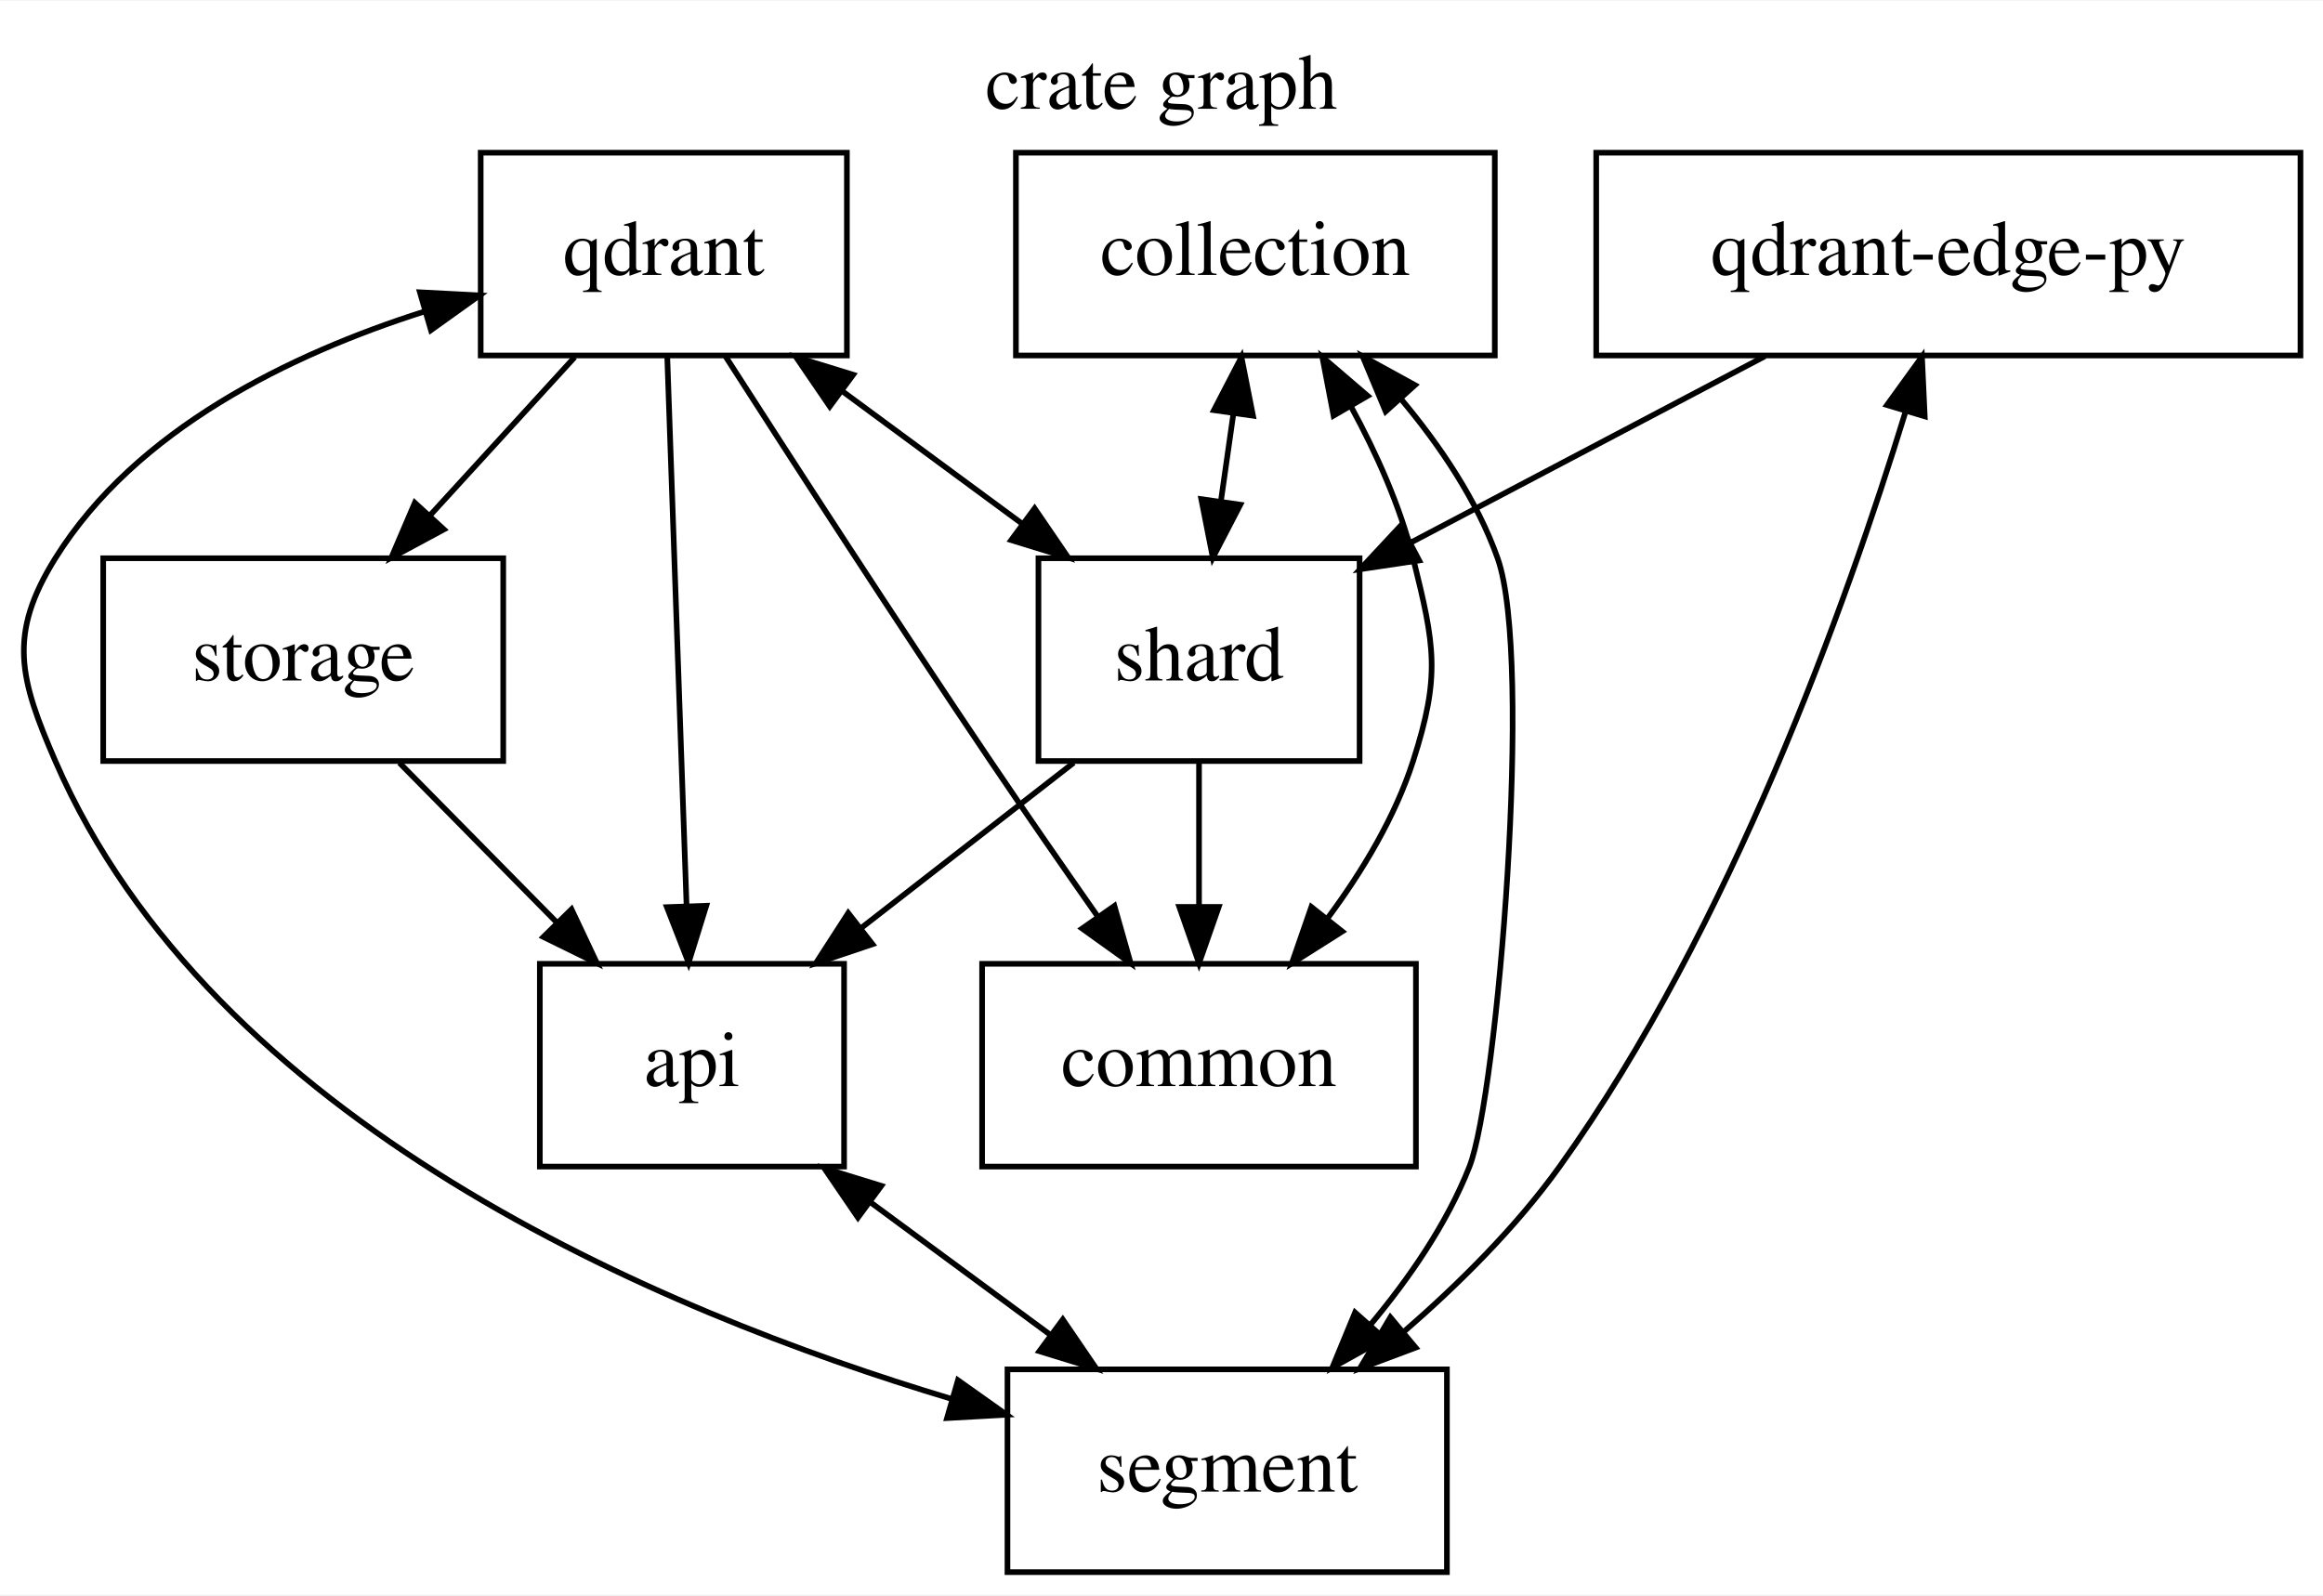
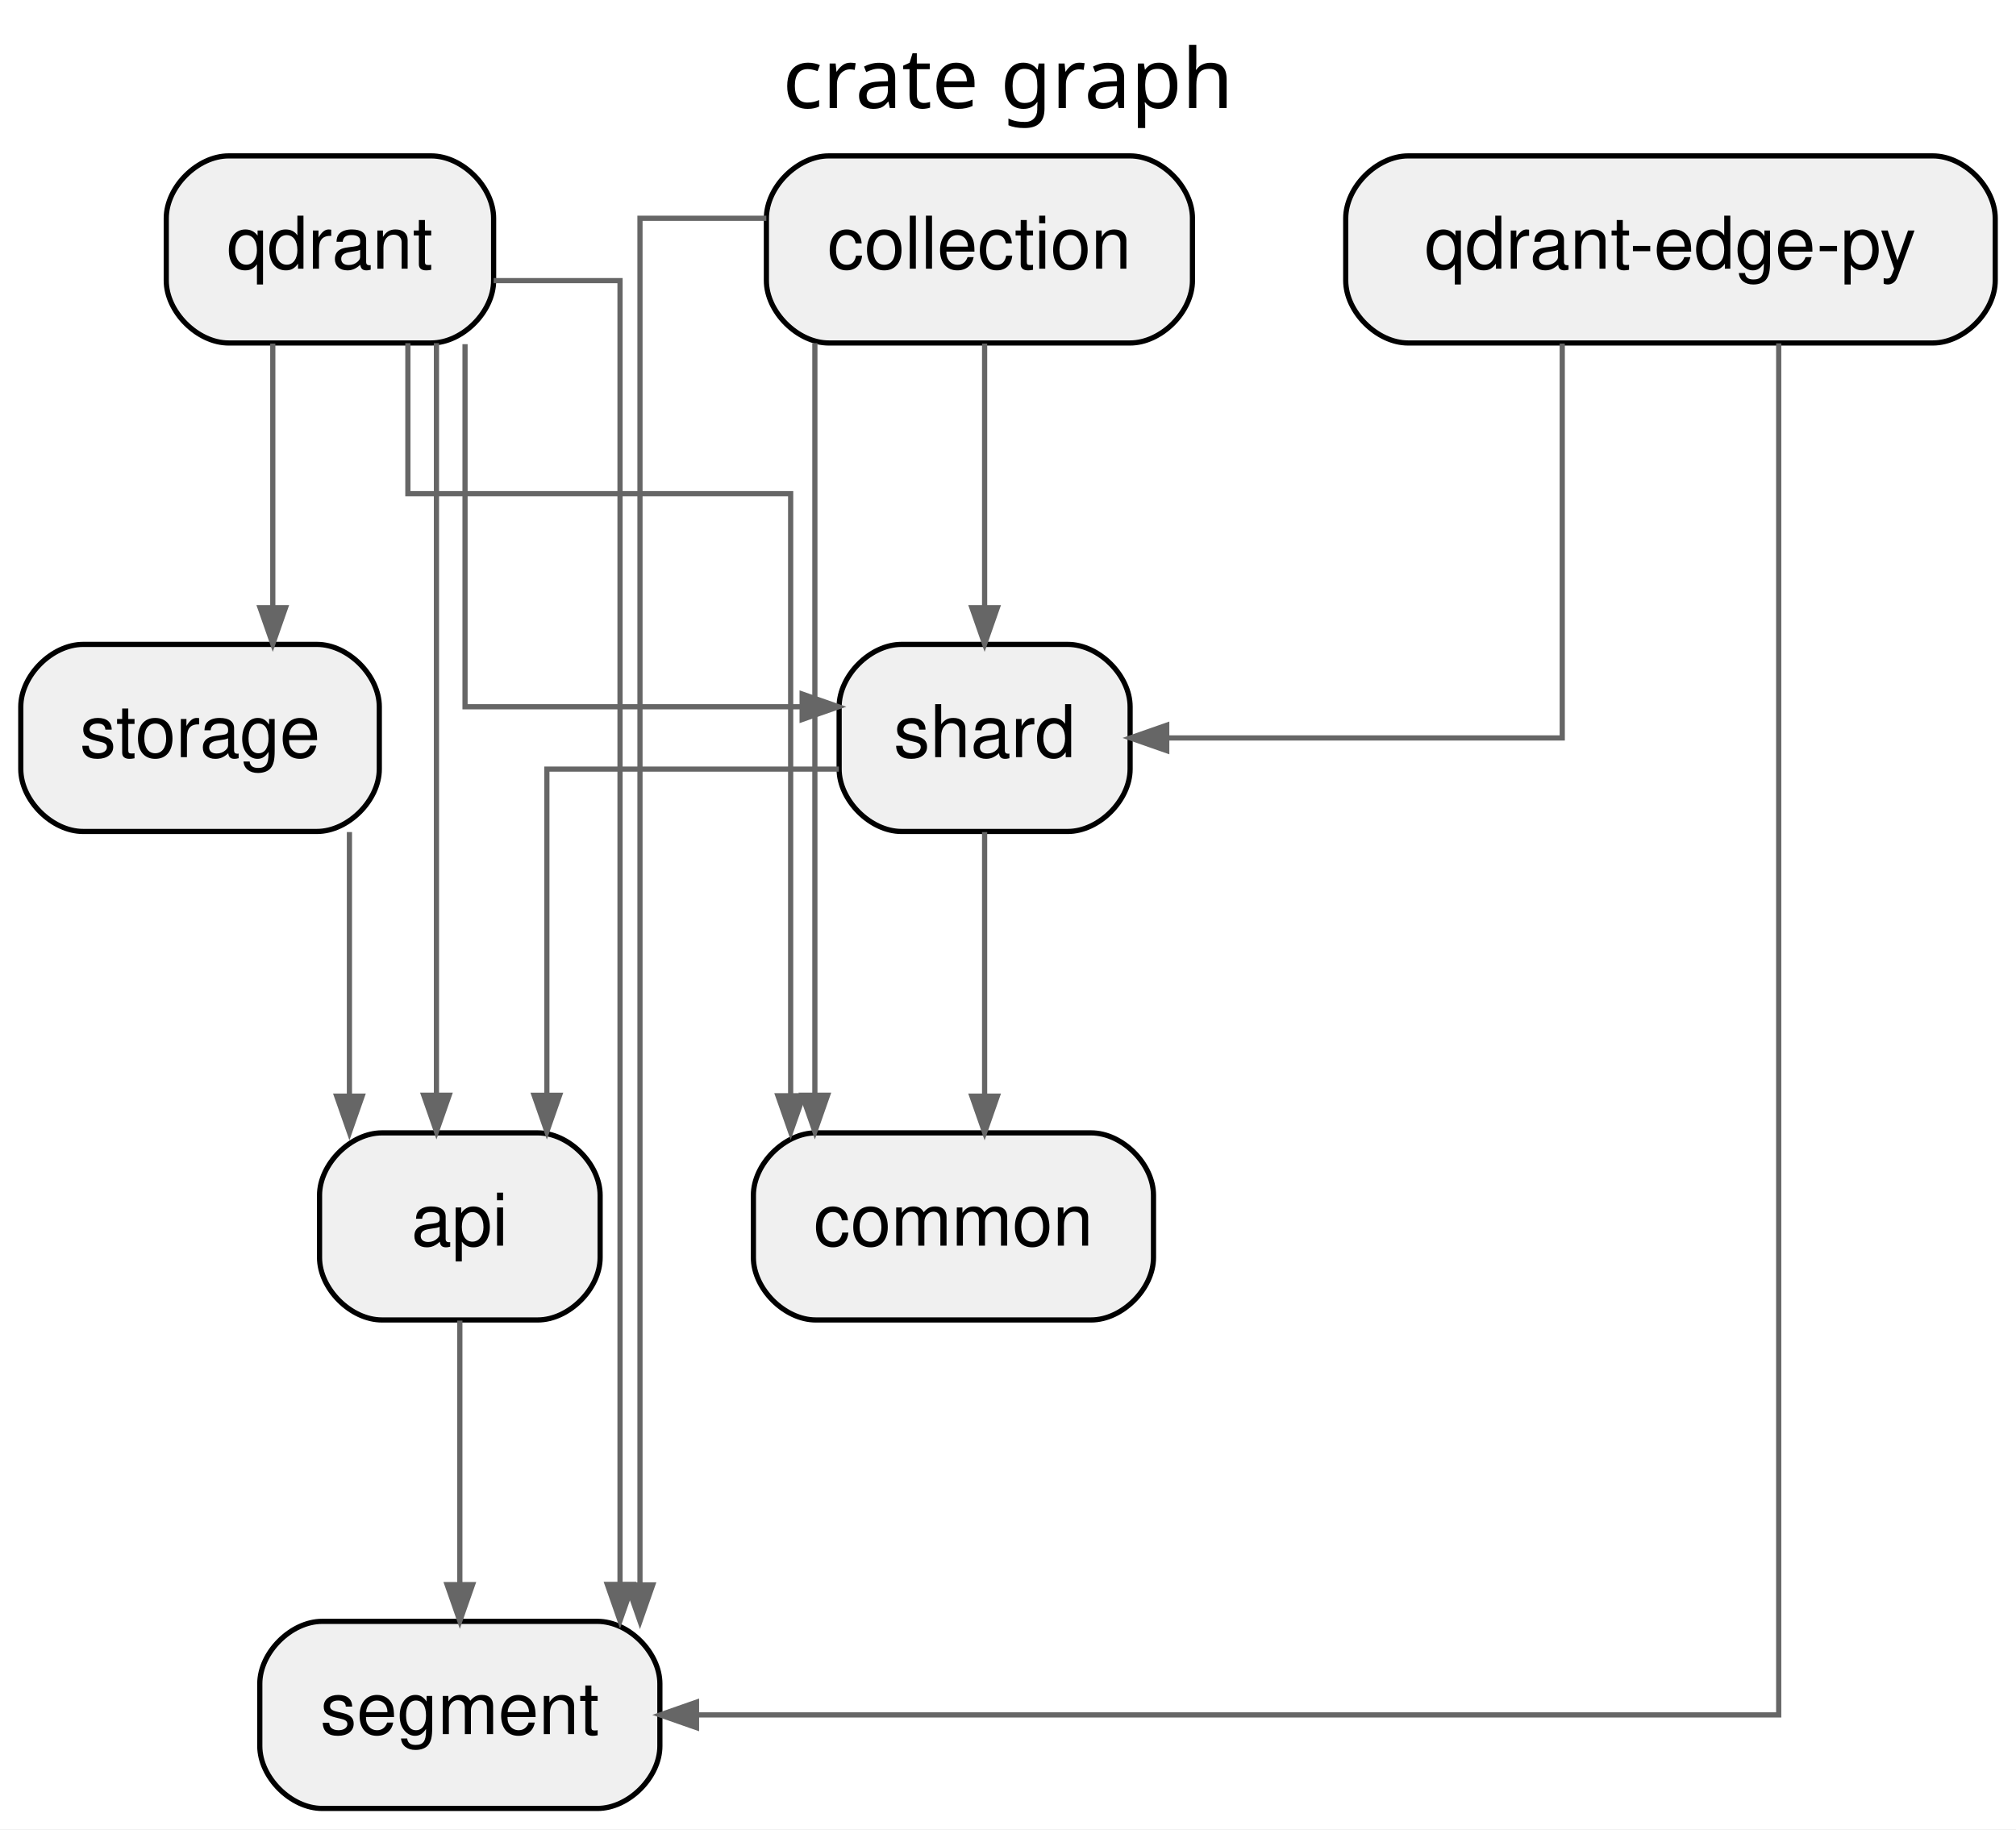
- <svg xmlns="http://www.w3.org/2000/svg" width="412pt" height="283pt" viewBox="0.00 0.00 412.32 283.00">
-   <g id="graph0" class="graph" transform="scale(1 1) rotate(0) translate(4 279)">
-     <polygon fill="white" stroke="transparent" points="-4,4 -4,-279 408.32,-279 408.32,4 -4,4" />
-     <text text-anchor="middle" x="202.16" y="-259.8" font-family="Times,serif" font-size="14.00">crate graph</text>
+ <svg xmlns="http://www.w3.org/2000/svg" width="388pt" height="352pt" viewBox="0.00 0.00 388.00 352.00">
+   <g id="graph0" class="graph" transform="scale(1 1) rotate(0) translate(4 348)">
+     <polygon fill="white" stroke="transparent" points="-4,4 -4,-348 384,-348 384,4 -4,4" />
+     <text text-anchor="middle" x="190" y="-327.2" font-family="Helvetica Bold" font-size="16.00">crate graph</text>
    <g id="node1" class="node">
-       <polygon fill="none" stroke="black" points="145.82,-108 91.82,-108 91.82,-72 145.82,-72 145.82,-108" />
-       <text text-anchor="middle" x="118.82" y="-86.3" font-family="Times,serif" font-size="14.00">api</text>
+       <path fill="#f0f0f0" stroke="black" d="M99.5,-130C99.5,-130 69.5,-130 69.5,-130 63.5,-130 57.5,-124 57.5,-118 57.5,-118 57.5,-106 57.5,-106 57.5,-100 63.5,-94 69.5,-94 69.5,-94 99.5,-94 99.5,-94 105.5,-94 111.5,-100 111.5,-106 111.5,-106 111.5,-118 111.5,-118 111.5,-124 105.5,-130 99.5,-130" />
+       <text text-anchor="middle" x="84.5" y="-108.3" font-family="Helvetica,sans-Serif" font-size="14.00">api</text>
    </g>
    <g id="node6" class="node">
-       <polygon fill="none" stroke="black" points="252.82,-36 174.82,-36 174.82,0 252.82,0 252.82,-36" />
-       <text text-anchor="middle" x="213.82" y="-14.3" font-family="Times,serif" font-size="14.00">segment</text>
+       <path fill="#f0f0f0" stroke="black" d="M111,-36C111,-36 58,-36 58,-36 52,-36 46,-30 46,-24 46,-24 46,-12 46,-12 46,-6 52,0 58,0 58,0 111,0 111,0 117,0 123,-6 123,-12 123,-12 123,-24 123,-24 123,-30 117,-36 111,-36" />
+       <text text-anchor="middle" x="84.5" y="-14.3" font-family="Helvetica,sans-Serif" font-size="14.00">segment</text>
    </g>
    <g id="edge1" class="edge">
-       <path fill="none" stroke="black" d="M150.6,-65.59C160.83,-58.05 172.15,-49.71 182.35,-42.19" />
-       <polygon fill="black" stroke="black" points="148.28,-62.95 142.31,-71.7 152.43,-68.58 148.28,-62.95" />
-       <polygon fill="black" stroke="black" points="184.64,-44.85 190.61,-36.1 180.48,-39.22 184.64,-44.85" />
+       <path fill="none" stroke="#666666" d="M84.5,-93.88C84.5,-93.88 84.5,-43.07 84.5,-43.07" />
+       <polygon fill="#666666" stroke="#666666" points="86.95,-43.07 84.5,-36.07 82.05,-43.07 86.95,-43.07" />
    </g>
    <g id="node2" class="node">
-       <polygon fill="none" stroke="black" points="261.32,-252 176.32,-252 176.32,-216 261.32,-216 261.32,-252" />
-       <text text-anchor="middle" x="218.82" y="-230.3" font-family="Times,serif" font-size="14.00">collection</text>
+       <path fill="#f0f0f0" stroke="black" d="M213.5,-318C213.5,-318 155.5,-318 155.5,-318 149.5,-318 143.5,-312 143.5,-306 143.5,-306 143.5,-294 143.5,-294 143.5,-288 149.5,-282 155.5,-282 155.5,-282 213.5,-282 213.5,-282 219.5,-282 225.5,-288 225.5,-294 225.5,-294 225.5,-306 225.5,-306 225.5,-312 219.5,-318 213.5,-318" />
+       <text text-anchor="middle" x="184.5" y="-296.3" font-family="Helvetica,sans-Serif" font-size="14.00">collection</text>
    </g>
    <g id="node3" class="node">
-       <polygon fill="none" stroke="black" points="247.32,-108 170.32,-108 170.32,-72 247.32,-72 247.32,-108" />
-       <text text-anchor="middle" x="208.82" y="-86.3" font-family="Times,serif" font-size="14.00">common</text>
+       <path fill="#f0f0f0" stroke="black" d="M206,-130C206,-130 153,-130 153,-130 147,-130 141,-124 141,-118 141,-118 141,-106 141,-106 141,-100 147,-94 153,-94 153,-94 206,-94 206,-94 212,-94 218,-100 218,-106 218,-106 218,-118 218,-118 218,-124 212,-130 206,-130" />
+       <text text-anchor="middle" x="179.5" y="-108.3" font-family="Helvetica,sans-Serif" font-size="14.00">common</text>
    </g>
    <g id="edge2" class="edge">
-       <path fill="none" stroke="black" d="M235.8,-206.93C240.3,-198.66 244.53,-189.25 246.82,-180 250.67,-164.47 251.72,-159.23 246.82,-144 243.63,-134.08 237.83,-124.44 231.7,-116.17" />
-       <polygon fill="black" stroke="black" points="232.7,-205.32 230.71,-215.72 238.75,-208.83 232.7,-205.32" />
-       <polygon fill="black" stroke="black" points="234.24,-113.74 225.29,-108.08 228.76,-118.09 234.24,-113.74" />
+       <path fill="none" stroke="#666666" d="M152.83,-281.97C152.83,-281.97 152.83,-137.25 152.83,-137.25" />
+       <polygon fill="#666666" stroke="#666666" points="155.28,-137.25 152.83,-130.25 150.38,-137.25 155.28,-137.25" />
    </g>
    <g id="edge3" class="edge">
-       <path fill="none" stroke="black" d="M244.57,-208.39C251.54,-200.1 258.16,-190.32 261.82,-180 268.18,-162.07 261.8,-84.62 256.82,-72 252.81,-61.81 246.08,-52.07 239.13,-43.78" />
-       <polygon fill="black" stroke="black" points="241.95,-206.06 237.86,-215.84 247.15,-210.74 241.95,-206.06" />
-       <polygon fill="black" stroke="black" points="241.74,-41.45 232.48,-36.31 236.52,-46.1 241.74,-41.45" />
+       <path fill="none" stroke="#666666" d="M143.49,-306C130.37,-306 119.17,-306 119.17,-306 119.17,-306 119.17,-43.02 119.17,-43.02" />
+       <polygon fill="#666666" stroke="#666666" points="121.62,-43.02 119.17,-36.02 116.72,-43.02 121.62,-43.02" />
    </g>
    <g id="node7" class="node">
-       <polygon fill="none" stroke="black" points="237.32,-180 180.32,-180 180.32,-144 237.32,-144 237.32,-180" />
-       <text text-anchor="middle" x="208.82" y="-158.3" font-family="Times,serif" font-size="14.00">shard</text>
+       <path fill="#f0f0f0" stroke="black" d="M201.5,-224C201.5,-224 169.5,-224 169.5,-224 163.5,-224 157.5,-218 157.5,-212 157.5,-212 157.5,-200 157.5,-200 157.5,-194 163.5,-188 169.5,-188 169.5,-188 201.5,-188 201.5,-188 207.5,-188 213.5,-194 213.5,-200 213.5,-200 213.5,-212 213.5,-212 213.5,-218 207.5,-224 201.5,-224" />
+       <text text-anchor="middle" x="185.5" y="-202.3" font-family="Helvetica,sans-Serif" font-size="14.00">shard</text>
    </g>
    <g id="edge4" class="edge">
-       <path fill="none" stroke="black" d="M214.92,-205.67C214.19,-200.55 213.42,-195.21 212.7,-190.1" />
-       <polygon fill="black" stroke="black" points="211.47,-206.29 216.35,-215.7 218.4,-205.3 211.47,-206.29" />
-       <polygon fill="black" stroke="black" points="216.15,-189.51 211.27,-180.1 209.22,-190.5 216.15,-189.51" />
+       <path fill="none" stroke="#666666" d="M185.5,-281.88C185.5,-281.88 185.5,-231.07 185.5,-231.07" />
+       <polygon fill="#666666" stroke="#666666" points="187.95,-231.07 185.5,-224.07 183.05,-231.07 187.95,-231.07" />
    </g>
    <g id="node4" class="node">
-       <polygon fill="none" stroke="black" points="146.32,-252 81.32,-252 81.32,-216 146.32,-216 146.32,-252" />
-       <text text-anchor="middle" x="113.82" y="-230.3" font-family="Times,serif" font-size="14.00">qdrant</text>
+       <path fill="#f0f0f0" stroke="black" d="M79,-318C79,-318 40,-318 40,-318 34,-318 28,-312 28,-306 28,-306 28,-294 28,-294 28,-288 34,-282 40,-282 40,-282 79,-282 79,-282 85,-282 91,-288 91,-294 91,-294 91,-306 91,-306 91,-312 85,-318 79,-318" />
+       <text text-anchor="middle" x="59.5" y="-296.3" font-family="Helvetica,sans-Serif" font-size="14.00">qdrant</text>
    </g>
    <g id="edge5" class="edge">
-       <path fill="none" stroke="black" d="M114.43,-215.87C115.28,-191.67 116.84,-147.21 117.86,-118.39" />
-       <polygon fill="black" stroke="black" points="121.36,-118.31 118.22,-108.19 114.37,-118.06 121.36,-118.31" />
+       <path fill="none" stroke="#666666" d="M80,-281.97C80,-281.97 80,-137.25 80,-137.25" />
+       <polygon fill="#666666" stroke="#666666" points="82.45,-137.25 80,-130.25 77.55,-137.25 82.45,-137.25" />
    </g>
    <g id="edge6" class="edge">
-       <path fill="none" stroke="black" d="M124.78,-215.83C136.33,-197.83 155.11,-168.77 171.82,-144 177.94,-134.93 184.77,-125.08 190.87,-116.36" />
-       <polygon fill="black" stroke="black" points="193.8,-118.28 196.69,-108.09 188.07,-114.26 193.8,-118.28" />
+       <path fill="none" stroke="#666666" d="M74.5,-281.96C74.5,-268.71 74.5,-253 74.5,-253 74.5,-253 148.17,-253 148.17,-253 148.17,-253 148.17,-137.14 148.17,-137.14" />
+       <polygon fill="#666666" stroke="#666666" points="150.62,-137.14 148.17,-130.14 145.72,-137.14 150.62,-137.14" />
    </g>
    <g id="edge7" class="edge">
-       <path fill="none" stroke="black" d="M71.25,-223.78C47.6,-216.25 20.13,-202.95 5.82,-180 -2.64,-166.42 -0.55,-158.68 5.82,-144 33.64,-79.92 112.68,-46.41 164.92,-30.75" />
-       <polygon fill="black" stroke="black" points="70.53,-227.22 81.11,-226.67 72.49,-220.5 70.53,-227.22" />
-       <polygon fill="black" stroke="black" points="166.03,-34.07 174.67,-27.94 164.09,-27.35 166.03,-34.07" />
+       <path fill="none" stroke="#666666" d="M91.01,-294C103.67,-294 115.33,-294 115.33,-294 115.33,-294 115.33,-43.11 115.33,-43.11" />
+       <polygon fill="#666666" stroke="#666666" points="117.78,-43.11 115.33,-36.11 112.88,-43.11 117.78,-43.11" />
    </g>
    <g id="edge8" class="edge">
-       <path fill="none" stroke="black" d="M145.6,-209.59C155.83,-202.05 167.15,-193.71 177.35,-186.19" />
-       <polygon fill="black" stroke="black" points="143.28,-206.95 137.31,-215.7 147.43,-212.58 143.28,-206.95" />
-       <polygon fill="black" stroke="black" points="179.64,-188.85 185.61,-180.1 175.48,-183.22 179.64,-188.85" />
+       <path fill="none" stroke="#666666" d="M85.5,-281.77C85.5,-255.99 85.5,-212 85.5,-212 85.5,-212 150.38,-212 150.38,-212" />
+       <polygon fill="#666666" stroke="#666666" points="150.38,-214.45 157.38,-212 150.38,-209.55 150.38,-214.45" />
    </g>
    <g id="node8" class="node">
-       <polygon fill="none" stroke="black" points="85.32,-180 14.32,-180 14.32,-144 85.32,-144 85.32,-180" />
-       <text text-anchor="middle" x="49.82" y="-158.3" font-family="Times,serif" font-size="14.00">storage</text>
+       <path fill="#f0f0f0" stroke="black" d="M57,-224C57,-224 12,-224 12,-224 6,-224 0,-218 0,-212 0,-212 0,-200 0,-200 0,-194 6,-188 12,-188 12,-188 57,-188 57,-188 63,-188 69,-194 69,-200 69,-200 69,-212 69,-212 69,-218 63,-224 57,-224" />
+       <text text-anchor="middle" x="34.5" y="-202.3" font-family="Helvetica,sans-Serif" font-size="14.00">storage</text>
    </g>
    <g id="edge9" class="edge">
-       <path fill="none" stroke="black" d="M98,-215.7C90.25,-207.22 80.78,-196.86 72.3,-187.58" />
-       <polygon fill="black" stroke="black" points="74.79,-185.12 65.46,-180.1 69.63,-189.85 74.79,-185.12" />
+       <path fill="none" stroke="#666666" d="M48.5,-281.88C48.5,-281.88 48.5,-231.07 48.5,-231.07" />
+       <polygon fill="#666666" stroke="#666666" points="50.95,-231.07 48.5,-224.07 46.05,-231.07 50.95,-231.07" />
    </g>
    <g id="node5" class="node">
-       <polygon fill="none" stroke="black" points="404.32,-252 279.32,-252 279.32,-216 404.32,-216 404.32,-252" />
-       <text text-anchor="middle" x="341.82" y="-230.3" font-family="Times,serif" font-size="14.00">qdrant-edge-py</text>
+       <path fill="#f0f0f0" stroke="black" d="M368,-318C368,-318 267,-318 267,-318 261,-318 255,-312 255,-306 255,-306 255,-294 255,-294 255,-288 261,-282 267,-282 267,-282 368,-282 368,-282 374,-282 380,-288 380,-294 380,-294 380,-306 380,-306 380,-312 374,-318 368,-318" />
+       <text text-anchor="middle" x="317.5" y="-296.3" font-family="Helvetica,sans-Serif" font-size="14.00">qdrant-edge-py</text>
    </g>
    <g id="edge10" class="edge">
-       <path fill="none" stroke="black" d="M334.15,-205.78C323.84,-172.2 303.2,-114.38 272.82,-72 265.1,-61.23 254.84,-51.06 245.05,-42.57" />
-       <polygon fill="black" stroke="black" points="330.93,-207.2 337.14,-215.78 337.63,-205.19 330.93,-207.2" />
-       <polygon fill="black" stroke="black" points="247.27,-39.86 237.35,-36.14 242.78,-45.24 247.27,-39.86" />
+       <path fill="none" stroke="#666666" d="M338.33,-281.93C338.33,-219.69 338.33,-18 338.33,-18 338.33,-18 130.05,-18 130.05,-18" />
+       <polygon fill="#666666" stroke="#666666" points="130.05,-15.55 123.05,-18 130.05,-20.45 130.05,-15.55" />
    </g>
    <g id="edge11" class="edge">
-       <path fill="none" stroke="black" d="M309.29,-215.88C290.3,-205.88 266.26,-193.23 246.46,-182.81" />
-       <polygon fill="black" stroke="black" points="247.89,-179.61 237.41,-178.05 244.63,-185.8 247.89,-179.61" />
+       <path fill="none" stroke="#666666" d="M296.67,-281.88C296.67,-254.56 296.67,-206 296.67,-206 296.67,-206 220.55,-206 220.55,-206" />
+       <polygon fill="#666666" stroke="#666666" points="220.55,-203.55 213.55,-206 220.55,-208.45 220.55,-203.55" />
    </g>
    <g id="edge12" class="edge">
-       <path fill="none" stroke="black" d="M186.58,-143.7C175.24,-134.88 161.29,-124.03 149,-114.47" />
-       <polygon fill="black" stroke="black" points="150.86,-111.48 140.81,-108.1 146.56,-117.01 150.86,-111.48" />
+       <path fill="none" stroke="#666666" d="M157.45,-200C132.94,-200 101.25,-200 101.25,-200 101.25,-200 101.25,-137.23 101.25,-137.23" />
+       <polygon fill="#666666" stroke="#666666" points="103.7,-137.23 101.25,-130.23 98.8,-137.23 103.7,-137.23" />
    </g>
    <g id="edge13" class="edge">
-       <path fill="none" stroke="black" d="M208.82,-143.7C208.82,-135.98 208.82,-126.71 208.82,-118.11" />
-       <polygon fill="black" stroke="black" points="212.32,-118.1 208.82,-108.1 205.32,-118.1 212.32,-118.1" />
+       <path fill="none" stroke="#666666" d="M185.5,-187.88C185.5,-187.88 185.5,-137.07 185.5,-137.07" />
+       <polygon fill="#666666" stroke="#666666" points="187.95,-137.07 185.5,-130.07 183.05,-137.07 187.95,-137.07" />
    </g>
    <g id="edge14" class="edge">
-       <path fill="none" stroke="black" d="M66.88,-143.7C75.32,-135.14 85.65,-124.66 94.87,-115.3" />
-       <polygon fill="black" stroke="black" points="97.44,-117.68 101.96,-108.1 92.45,-112.77 97.44,-117.68" />
+       <path fill="none" stroke="#666666" d="M63.25,-187.88C63.25,-187.88 63.25,-137.07 63.25,-137.07" />
+       <polygon fill="#666666" stroke="#666666" points="65.7,-137.07 63.25,-130.07 60.8,-137.07 65.7,-137.07" />
    </g>
  </g>
</svg>
